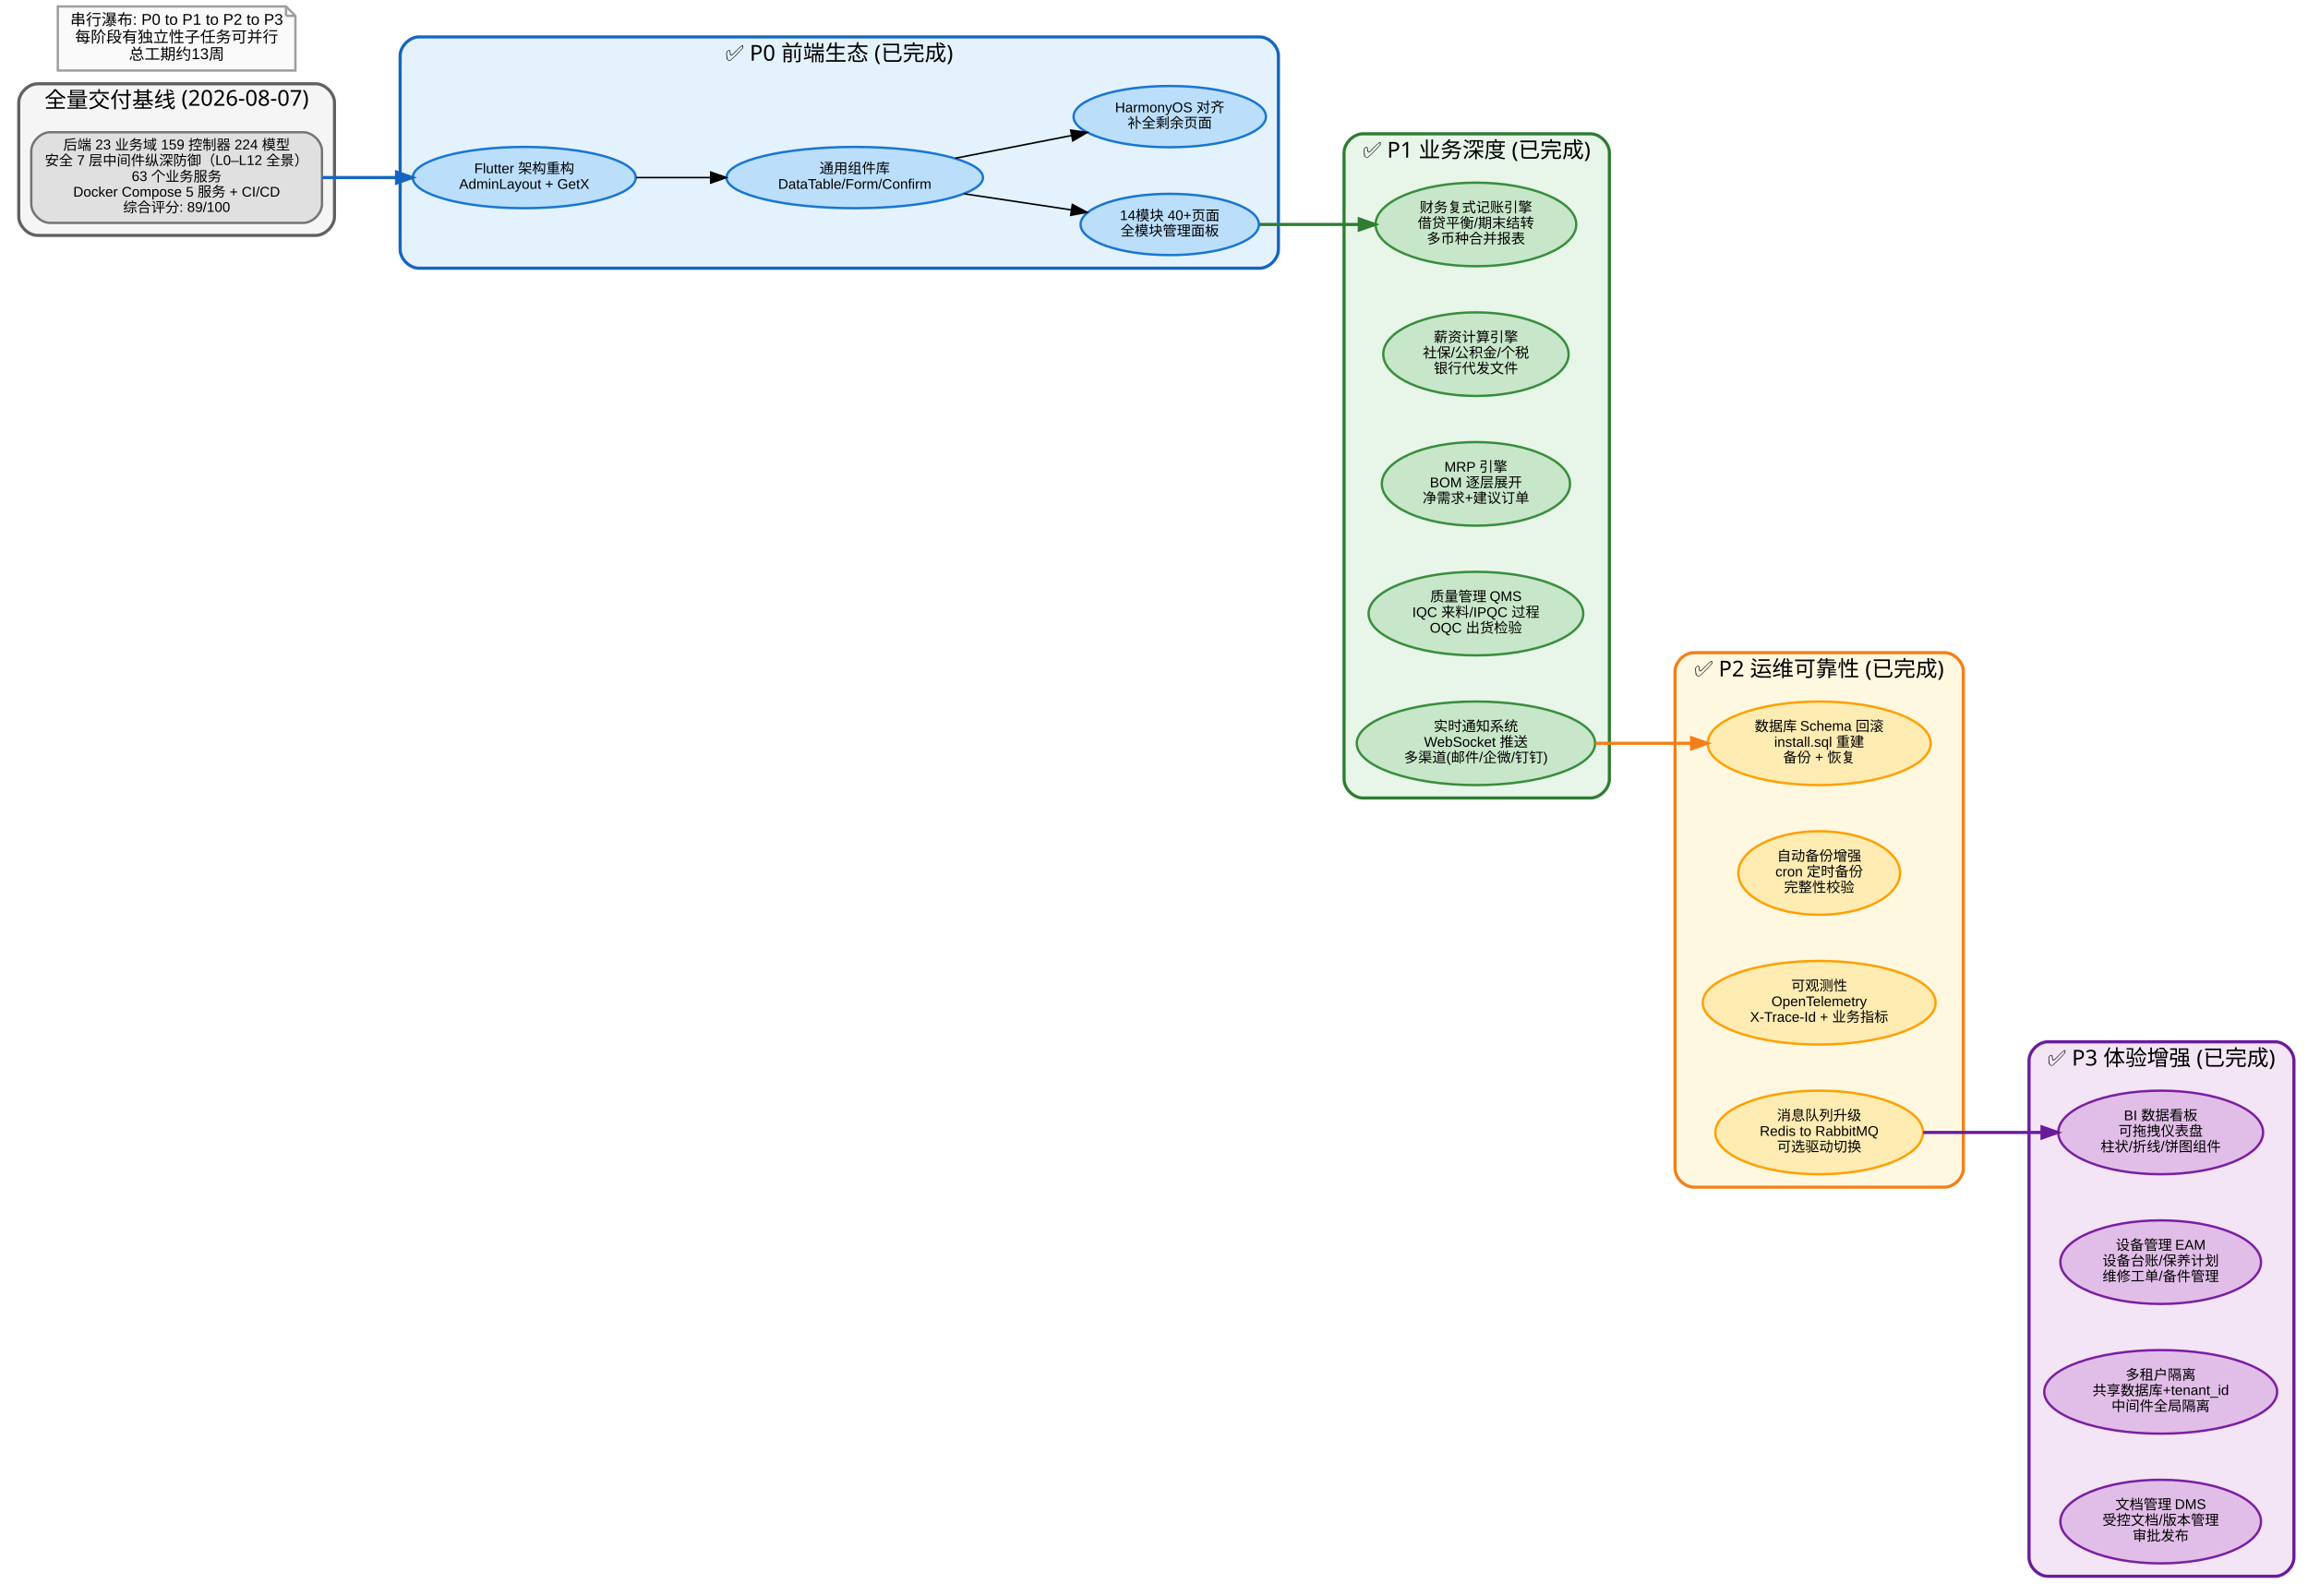
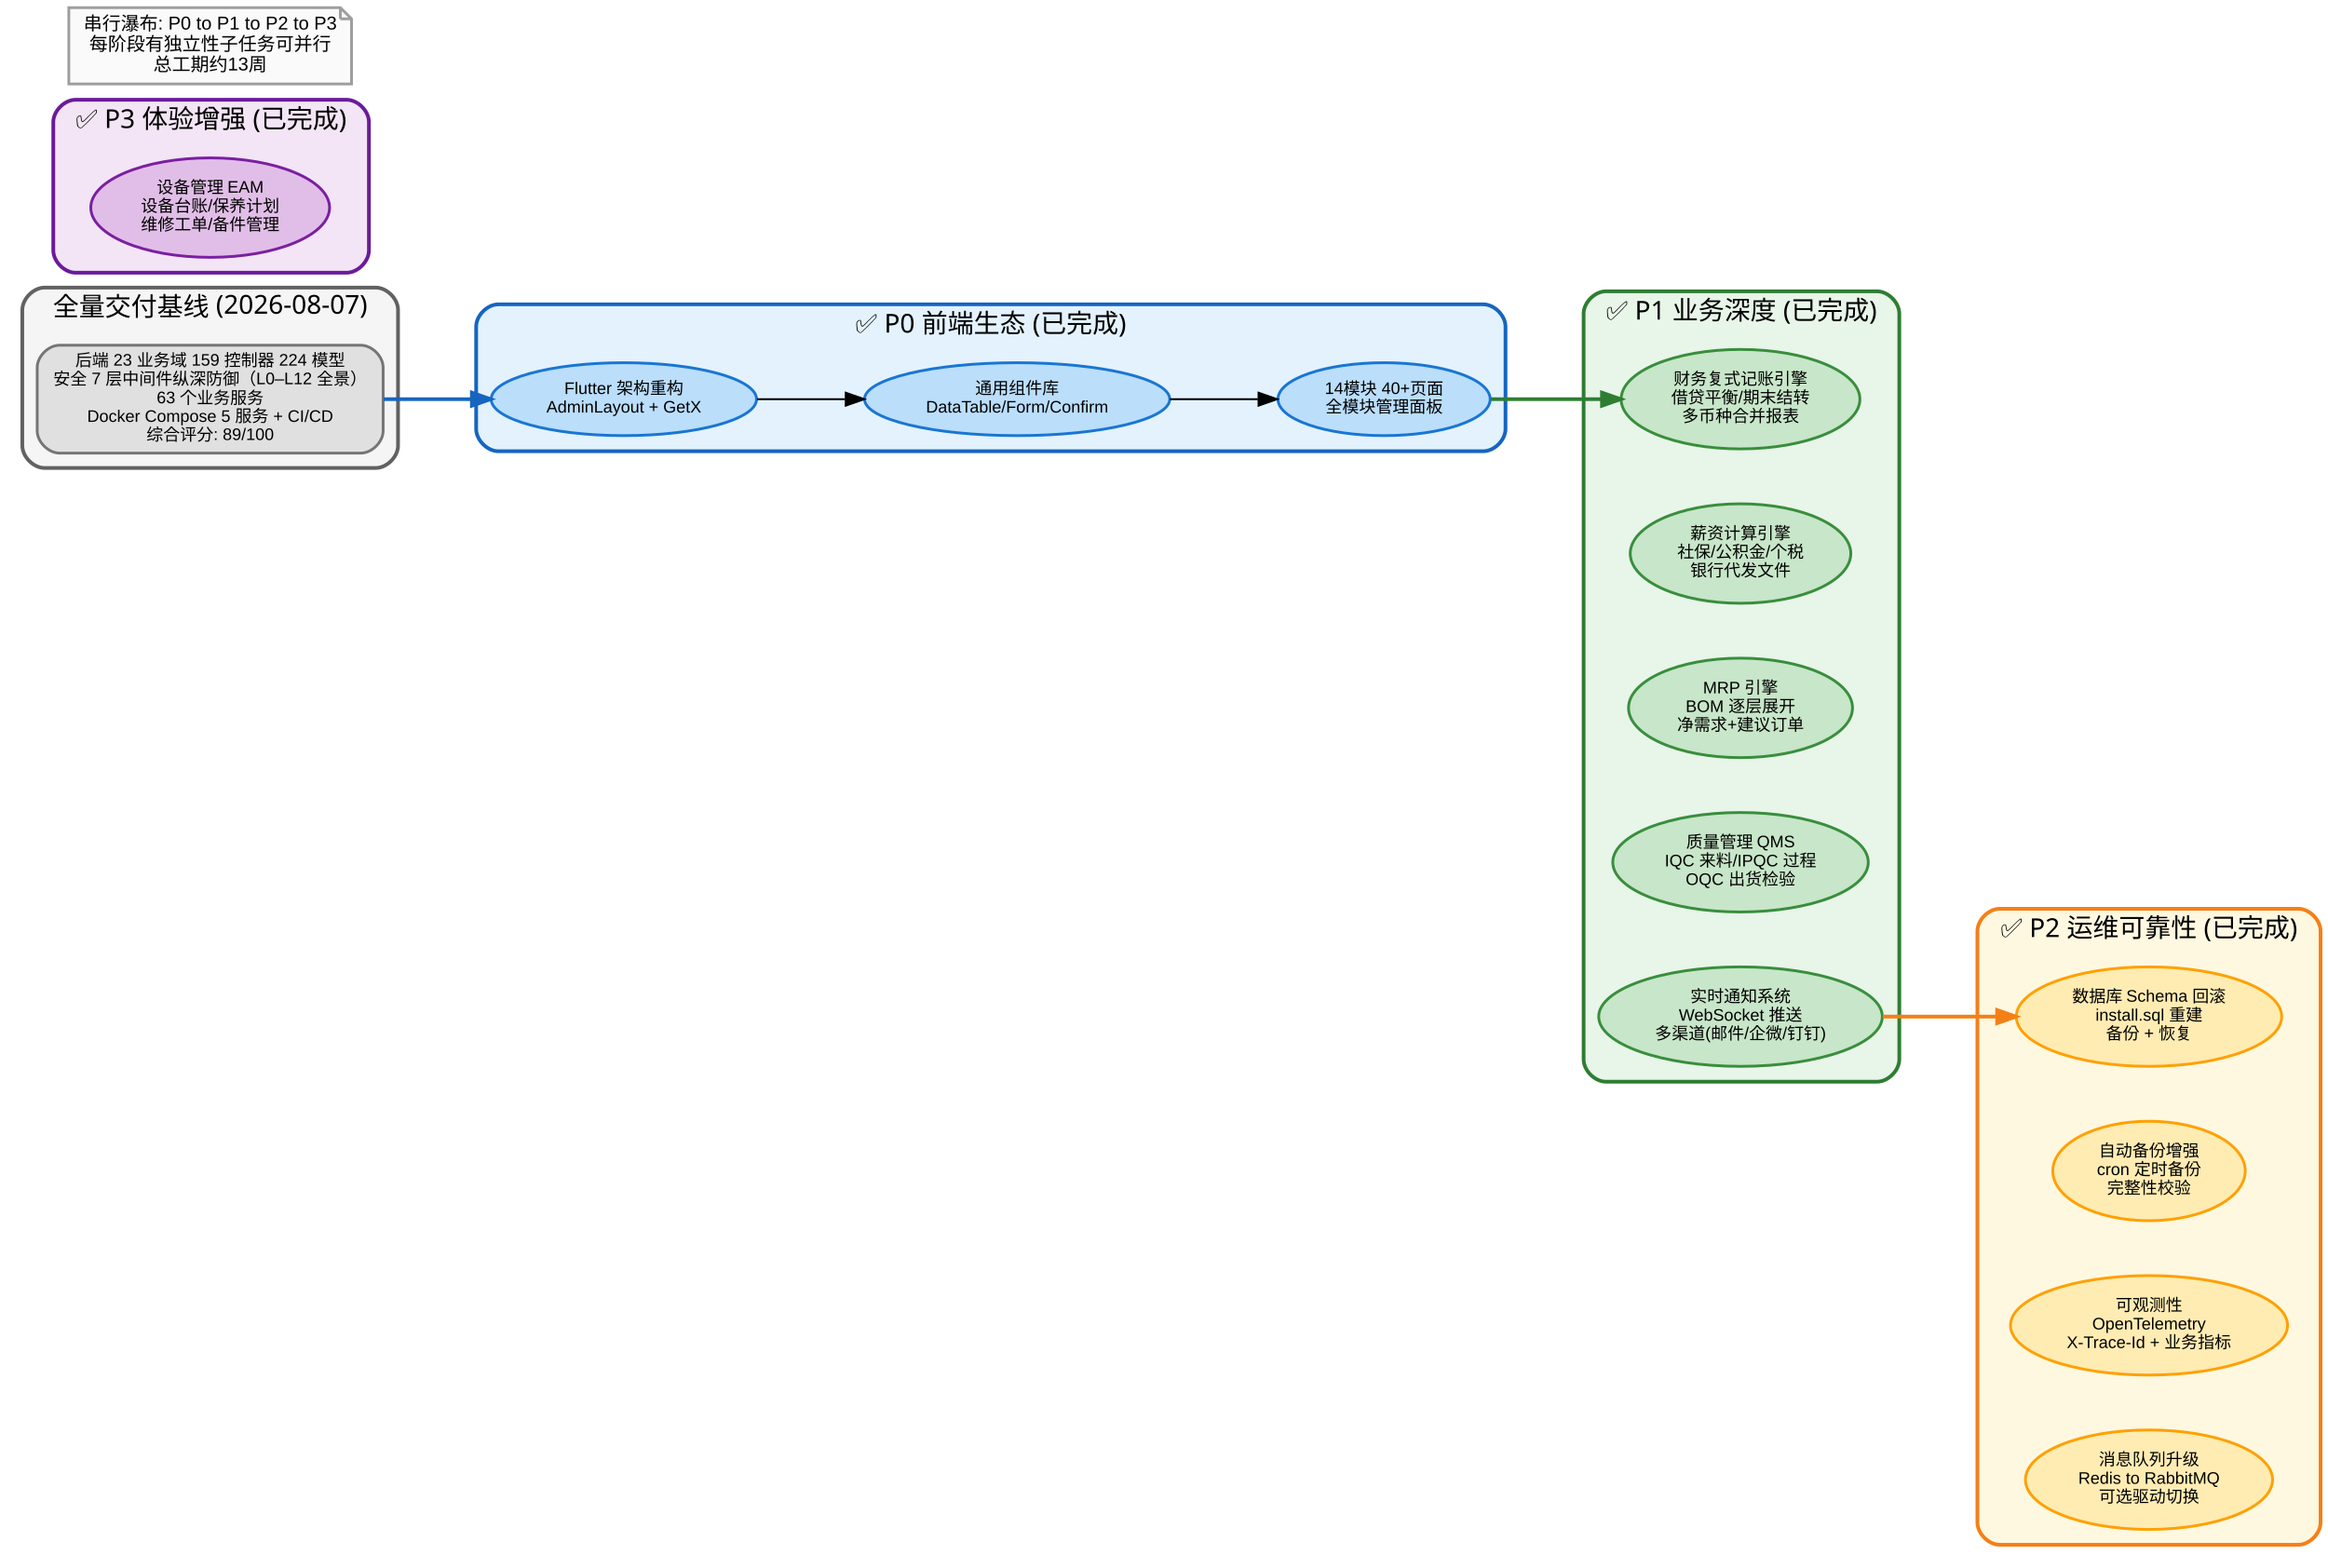
- <svg xmlns="http://www.w3.org/2000/svg" width="1477pt" height="1021pt" viewBox="0.00 0.00 1476.64 1020.50">
-   <g id="graph0" class="graph" transform="scale(1 1) rotate(0) translate(4 1016.5)">
+ <svg xmlns="http://www.w3.org/2000/svg" width="1252pt" height="843pt" viewBox="0.00 0.00 1251.66 842.50">
+   <g id="graph0" class="graph" transform="scale(1 1) rotate(0) translate(4 838.5)">
    <g id="clust1" class="cluster">
-       <path fill="#e3f2fd" stroke="#1565c0" stroke-width="2" d="M264,-845C264,-845 801.92,-845 801.92,-845 807.92,-845 813.92,-851 813.92,-857 813.92,-857 813.92,-981 813.92,-981 813.92,-987 807.92,-993 801.92,-993 801.92,-993 264,-993 264,-993 258,-993 252,-987 252,-981 252,-981 252,-857 252,-857 252,-851 258,-845 264,-845" />
-       <text text-anchor="middle" x="532.96" y="-977.8" font-family="Arial Bold" font-size="14.00">✅ P0 前端生态 (已完成)</text>
+       <path fill="#e3f2fd" stroke="#1565c0" stroke-width="2" d="M264,-596C264,-596 793.44,-596 793.44,-596 799.44,-596 805.44,-602 805.44,-608 805.44,-608 805.44,-663 805.44,-663 805.44,-669 799.44,-675 793.44,-675 793.44,-675 264,-675 264,-675 258,-675 252,-669 252,-663 252,-663 252,-608 252,-608 252,-602 258,-596 264,-596" />
+       <text text-anchor="middle" x="528.72" y="-659.8" font-family="Arial Bold" font-size="14.00">✅ P0 前端生态 (已完成)</text>
    </g>
    <g id="clust2" class="cluster">
-       <path fill="#e8f5e9" stroke="#2e7d32" stroke-width="2" d="M867.92,-506C867.92,-506 1013.66,-506 1013.66,-506 1019.66,-506 1025.66,-512 1025.66,-518 1025.66,-518 1025.66,-919 1025.66,-919 1025.66,-925 1019.66,-931 1013.66,-931 1013.66,-931 867.92,-931 867.92,-931 861.92,-931 855.92,-925 855.92,-919 855.92,-919 855.92,-518 855.92,-518 855.92,-512 861.92,-506 867.92,-506" />
-       <text text-anchor="middle" x="940.79" y="-915.8" font-family="Arial Bold" font-size="14.00">✅ P1 业务深度 (已完成)</text>
+       <path fill="#e8f5e9" stroke="#2e7d32" stroke-width="2" d="M859.44,-257C859.44,-257 1005.17,-257 1005.17,-257 1011.17,-257 1017.17,-263 1017.17,-269 1017.17,-269 1017.17,-670 1017.17,-670 1017.17,-676 1011.17,-682 1005.17,-682 1005.17,-682 859.44,-682 859.44,-682 853.44,-682 847.44,-676 847.44,-670 847.44,-670 847.44,-269 847.44,-269 847.44,-263 853.44,-257 859.44,-257" />
+       <text text-anchor="middle" x="932.3" y="-666.8" font-family="Arial Bold" font-size="14.00">✅ P1 业务深度 (已完成)</text>
    </g>
    <g id="clust3" class="cluster">
-       <path fill="#fff8e1" stroke="#f57f17" stroke-width="2" d="M1079.66,-257C1079.66,-257 1240.15,-257 1240.15,-257 1246.15,-257 1252.15,-263 1252.15,-269 1252.15,-269 1252.15,-587 1252.15,-587 1252.15,-593 1246.15,-599 1240.15,-599 1240.15,-599 1079.66,-599 1079.66,-599 1073.66,-599 1067.66,-593 1067.66,-587 1067.66,-587 1067.66,-269 1067.66,-269 1067.66,-263 1073.66,-257 1079.66,-257" />
-       <text text-anchor="middle" x="1159.9" y="-583.8" font-family="Arial Bold" font-size="14.00">✅ P2 运维可靠性 (已完成)</text>
+       <path fill="#fff8e1" stroke="#f57f17" stroke-width="2" d="M1071.17,-8C1071.17,-8 1231.66,-8 1231.66,-8 1237.66,-8 1243.66,-14 1243.66,-20 1243.66,-20 1243.66,-338 1243.66,-338 1243.66,-344 1237.66,-350 1231.66,-350 1231.66,-350 1071.17,-350 1071.17,-350 1065.17,-350 1059.17,-344 1059.17,-338 1059.17,-338 1059.17,-20 1059.17,-20 1059.17,-14 1065.17,-8 1071.17,-8" />
+       <text text-anchor="middle" x="1151.42" y="-334.8" font-family="Arial Bold" font-size="14.00">✅ P2 运维可靠性 (已完成)</text>
    </g>
    <g id="clust4" class="cluster">
-       <path fill="#f3e5f5" stroke="#6a1b9a" stroke-width="2" d="M1306.15,-8C1306.15,-8 1451.64,-8 1451.64,-8 1457.64,-8 1463.64,-14 1463.64,-20 1463.64,-20 1463.64,-338 1463.64,-338 1463.64,-344 1457.64,-350 1451.64,-350 1451.64,-350 1306.15,-350 1306.15,-350 1300.15,-350 1294.15,-344 1294.15,-338 1294.15,-338 1294.15,-20 1294.15,-20 1294.15,-14 1300.15,-8 1306.15,-8" />
-       <text text-anchor="middle" x="1378.89" y="-334.8" font-family="Arial Bold" font-size="14.00">✅ P3 体验增强 (已完成)</text>
+       <path fill="#f3e5f5" stroke="#6a1b9a" stroke-width="2" d="M36.65,-692C36.65,-692 182.35,-692 182.35,-692 188.35,-692 194.35,-698 194.35,-704 194.35,-704 194.35,-773 194.35,-773 194.35,-779 188.35,-785 182.35,-785 182.35,-785 36.65,-785 36.65,-785 30.65,-785 24.65,-779 24.65,-773 24.65,-773 24.65,-704 24.65,-704 24.65,-698 30.65,-692 36.65,-692" />
+       <text text-anchor="middle" x="109.5" y="-769.8" font-family="Arial Bold" font-size="14.00">✅ P3 体验增强 (已完成)</text>
    </g>
    <g id="clust5" class="cluster">
-       <path fill="#f5f5f5" stroke="#616161" stroke-width="2" d="M20,-866C20,-866 198,-866 198,-866 204,-866 210,-872 210,-878 210,-878 210,-951 210,-951 210,-957 204,-963 198,-963 198,-963 20,-963 20,-963 14,-963 8,-957 8,-951 8,-951 8,-878 8,-878 8,-872 14,-866 20,-866" />
-       <text text-anchor="middle" x="109" y="-947.8" font-family="Arial Bold" font-size="14.00">全量交付基线 (2026-08-07)</text>
+       <path fill="#f5f5f5" stroke="#616161" stroke-width="2" d="M20,-587C20,-587 198,-587 198,-587 204,-587 210,-593 210,-599 210,-599 210,-672 210,-672 210,-678 204,-684 198,-684 198,-684 20,-684 20,-684 14,-684 8,-678 8,-672 8,-672 8,-599 8,-599 8,-593 14,-587 20,-587" />
+       <text text-anchor="middle" x="109" y="-668.8" font-family="Arial Bold" font-size="14.00">全量交付基线 (2026-08-07)</text>
    </g>
    <g id="node1" class="node">
-       <ellipse fill="#bbdefb" stroke="#1976d2" stroke-width="1.5" cx="331.42" cy="-903" rx="71.34" ry="19.6" />
-       <text text-anchor="middle" x="331.42" y="-905.8" font-family="Arial" font-size="9.00">Flutter 架构重构</text>
-       <text text-anchor="middle" x="331.42" y="-895.8" font-family="Arial" font-size="9.00">AdminLayout + GetX</text>
+       <ellipse fill="#bbdefb" stroke="#1976d2" stroke-width="1.5" cx="331.42" cy="-624" rx="71.34" ry="19.6" />
+       <text text-anchor="middle" x="331.42" y="-626.8" font-family="Arial" font-size="9.00">Flutter 架构重构</text>
+       <text text-anchor="middle" x="331.42" y="-616.8" font-family="Arial" font-size="9.00">AdminLayout + GetX</text>
    </g>
    <g id="node2" class="node">
-       <ellipse fill="#bbdefb" stroke="#1976d2" stroke-width="1.5" cx="542.86" cy="-903" rx="82.05" ry="19.6" />
-       <text text-anchor="middle" x="542.86" y="-905.8" font-family="Arial" font-size="9.00">通用组件库</text>
-       <text text-anchor="middle" x="542.86" y="-895.8" font-family="Arial" font-size="9.00">DataTable/Form/Confirm</text>
+       <ellipse fill="#bbdefb" stroke="#1976d2" stroke-width="1.5" cx="542.86" cy="-624" rx="82.05" ry="19.6" />
+       <text text-anchor="middle" x="542.86" y="-626.8" font-family="Arial" font-size="9.00">通用组件库</text>
+       <text text-anchor="middle" x="542.86" y="-616.8" font-family="Arial" font-size="9.00">DataTable/Form/Confirm</text>
    </g>
    <g id="edge1" class="edge">
-       <path fill="none" stroke="black" d="M403.03,-903C418.23,-903 434.5,-903 450.36,-903" />
-       <polygon fill="black" stroke="black" points="450.71,-906.5 460.71,-903 450.71,-899.5 450.71,-906.5" />
+       <path fill="none" stroke="black" d="M403.03,-624C418.23,-624 434.5,-624 450.36,-624" />
+       <polygon fill="black" stroke="black" points="450.71,-627.5 460.71,-624 450.71,-620.5 450.71,-627.5" />
    </g>
    <g id="node3" class="node">
-       <ellipse fill="#bbdefb" stroke="#1976d2" stroke-width="1.5" cx="744.4" cy="-873" rx="57.05" ry="19.6" />
-       <text text-anchor="middle" x="744.4" y="-875.8" font-family="Arial" font-size="9.00">14模块 40+页面</text>
-       <text text-anchor="middle" x="744.4" y="-865.8" font-family="Arial" font-size="9.00">全模块管理面板</text>
+       <ellipse fill="#bbdefb" stroke="#1976d2" stroke-width="1.5" cx="740.16" cy="-624" rx="57.05" ry="19.6" />
+       <text text-anchor="middle" x="740.16" y="-626.8" font-family="Arial" font-size="9.00">14模块 40+页面</text>
+       <text text-anchor="middle" x="740.16" y="-616.8" font-family="Arial" font-size="9.00">全模块管理面板</text>
    </g>
    <g id="edge2" class="edge">
-       <path fill="none" stroke="black" d="M612.81,-892.63C635.08,-889.29 659.62,-885.6 681.36,-882.33" />
-       <polygon fill="black" stroke="black" points="682.09,-885.76 691.46,-880.81 681.05,-878.84 682.09,-885.76" />
+       <path fill="none" stroke="black" d="M624.99,-624C640.74,-624 657.08,-624 672.31,-624" />
+       <polygon fill="black" stroke="black" points="672.66,-627.5 682.66,-624 672.66,-620.5 672.66,-627.5" />
    </g>
    <g id="node4" class="node">
-       <ellipse fill="#bbdefb" stroke="#1976d2" stroke-width="1.5" cx="744.4" cy="-942" rx="61.54" ry="19.6" />
-       <text text-anchor="middle" x="744.4" y="-944.8" font-family="Arial" font-size="9.00">HarmonyOS 对齐</text>
-       <text text-anchor="middle" x="744.4" y="-934.8" font-family="Arial" font-size="9.00">补全剩余页面</text>
+       <ellipse fill="#c8e6c9" stroke="#388e3c" stroke-width="1.5" cx="931.8" cy="-624" rx="64.19" ry="26.74" />
+       <text text-anchor="middle" x="931.8" y="-631.8" font-family="Arial" font-size="9.00">财务复式记账引擎</text>
+       <text text-anchor="middle" x="931.8" y="-621.8" font-family="Arial" font-size="9.00">借贷平衡/期末结转</text>
+       <text text-anchor="middle" x="931.8" y="-611.8" font-family="Arial" font-size="9.00">多币种合并报表</text>
+     </g>
+     <g id="edge4" class="edge">
+       <path fill="none" stroke="#2e7d32" stroke-width="2" d="M797.55,-624C816.23,-624 837.32,-624 857.11,-624" />
+       <polygon fill="#2e7d32" stroke="#2e7d32" stroke-width="2" points="857.32,-627.5 867.32,-624 857.32,-620.5 857.32,-627.5" />
+     </g>
+     <g id="node5" class="node">
+       <ellipse fill="#c8e6c9" stroke="#388e3c" stroke-width="1.5" cx="931.8" cy="-541" rx="59.29" ry="26.74" />
+       <text text-anchor="middle" x="931.8" y="-548.8" font-family="Arial" font-size="9.00">薪资计算引擎</text>
+       <text text-anchor="middle" x="931.8" y="-538.8" font-family="Arial" font-size="9.00">社保/公积金/个税</text>
+       <text text-anchor="middle" x="931.8" y="-528.8" font-family="Arial" font-size="9.00">银行代发文件</text>
+     </g>
+     <g id="node6" class="node">
+       <ellipse fill="#c8e6c9" stroke="#388e3c" stroke-width="1.5" cx="931.8" cy="-458" rx="60.21" ry="26.74" />
+       <text text-anchor="middle" x="931.8" y="-465.8" font-family="Arial" font-size="9.00">MRP 引擎</text>
+       <text text-anchor="middle" x="931.8" y="-455.8" font-family="Arial" font-size="9.00">BOM 逐层展开</text>
+       <text text-anchor="middle" x="931.8" y="-445.8" font-family="Arial" font-size="9.00">净需求+建议订单</text>
+     </g>
+     <g id="node7" class="node">
+       <ellipse fill="#c8e6c9" stroke="#388e3c" stroke-width="1.5" cx="931.8" cy="-375" rx="68.68" ry="26.74" />
+       <text text-anchor="middle" x="931.8" y="-382.8" font-family="Arial" font-size="9.00">质量管理 QMS</text>
+       <text text-anchor="middle" x="931.8" y="-372.8" font-family="Arial" font-size="9.00">IQC 来料/IPQC 过程</text>
+       <text text-anchor="middle" x="931.8" y="-362.8" font-family="Arial" font-size="9.00">OQC 出货检验</text>
+     </g>
+     <g id="node8" class="node">
+       <ellipse fill="#c8e6c9" stroke="#388e3c" stroke-width="1.5" cx="931.8" cy="-292" rx="76.24" ry="26.74" />
+       <text text-anchor="middle" x="931.8" y="-299.8" font-family="Arial" font-size="9.00">实时通知系统</text>
+       <text text-anchor="middle" x="931.8" y="-289.8" font-family="Arial" font-size="9.00">WebSocket 推送</text>
+       <text text-anchor="middle" x="931.8" y="-279.8" font-family="Arial" font-size="9.00">多渠道(邮件/企微/钉钉)</text>
+     </g>
+     <g id="node9" class="node">
+       <ellipse fill="#ffecb3" stroke="#ffa000" stroke-width="1.5" cx="1151.42" cy="-292" rx="71.34" ry="26.74" />
+       <text text-anchor="middle" x="1151.42" y="-299.8" font-family="Arial" font-size="9.00">数据库 Schema 回滚</text>
+       <text text-anchor="middle" x="1151.42" y="-289.8" font-family="Arial" font-size="9.00">install.sql 重建</text>
+       <text text-anchor="middle" x="1151.42" y="-279.8" font-family="Arial" font-size="9.00">备份 + 恢复</text>
+     </g>
+     <g id="edge5" class="edge">
+       <path fill="none" stroke="#f57f17" stroke-width="2" d="M1008.3,-292C1028.15,-292 1049.64,-292 1069.74,-292" />
+       <polygon fill="#f57f17" stroke="#f57f17" stroke-width="2" points="1069.8,-295.5 1079.8,-292 1069.8,-288.5 1069.8,-295.5" />
+     </g>
+     <g id="node10" class="node">
+       <ellipse fill="#ffecb3" stroke="#ffa000" stroke-width="1.5" cx="1151.42" cy="-209" rx="51.74" ry="26.74" />
+       <text text-anchor="middle" x="1151.42" y="-216.8" font-family="Arial" font-size="9.00">自动备份增强</text>
+       <text text-anchor="middle" x="1151.42" y="-206.8" font-family="Arial" font-size="9.00">cron 定时备份</text>
+       <text text-anchor="middle" x="1151.42" y="-196.8" font-family="Arial" font-size="9.00">完整性校验</text>
+     </g>
+     <g id="node11" class="node">
+       <ellipse fill="#ffecb3" stroke="#ffa000" stroke-width="1.5" cx="1151.42" cy="-126" rx="74.49" ry="26.74" />
+       <text text-anchor="middle" x="1151.42" y="-133.8" font-family="Arial" font-size="9.00">可观测性</text>
+       <text text-anchor="middle" x="1151.42" y="-123.8" font-family="Arial" font-size="9.00">OpenTelemetry</text>
+       <text text-anchor="middle" x="1151.42" y="-113.8" font-family="Arial" font-size="9.00">X-Trace-Id + 业务指标</text>
+     </g>
+     <g id="node12" class="node">
+       <ellipse fill="#ffecb3" stroke="#ffa000" stroke-width="1.5" cx="1151.42" cy="-43" rx="66.44" ry="26.74" />
+       <text text-anchor="middle" x="1151.42" y="-50.8" font-family="Arial" font-size="9.00">消息队列升级</text>
+       <text text-anchor="middle" x="1151.42" y="-40.8" font-family="Arial" font-size="9.00">Redis to RabbitMQ</text>
+       <text text-anchor="middle" x="1151.42" y="-30.8" font-family="Arial" font-size="9.00">可选驱动切换</text>
+     </g>
+     <g id="node13" class="node">
+       <ellipse fill="#e1bee7" stroke="#7b1fa2" stroke-width="1.5" cx="109" cy="-727" rx="64.19" ry="26.74" />
+       <text text-anchor="middle" x="109" y="-734.8" font-family="Arial" font-size="9.00">设备管理 EAM</text>
+       <text text-anchor="middle" x="109" y="-724.8" font-family="Arial" font-size="9.00">设备台账/保养计划</text>
+       <text text-anchor="middle" x="109" y="-714.8" font-family="Arial" font-size="9.00">维修工单/备件管理</text>
+     </g>
+     <g id="node14" class="node">
+       <path fill="#e0e0e0" stroke="#757575" stroke-width="1.5" d="M190,-653C190,-653 28,-653 28,-653 22,-653 16,-647 16,-641 16,-641 16,-607 16,-607 16,-601 22,-595 28,-595 28,-595 190,-595 190,-595 196,-595 202,-601 202,-607 202,-607 202,-641 202,-641 202,-647 196,-653 190,-653" />
+       <text text-anchor="middle" x="109" y="-641.8" font-family="Arial" font-size="9.00">后端 23 业务域 159 控制器 224 模型</text>
+       <text text-anchor="middle" x="109" y="-631.8" font-family="Arial" font-size="9.00">安全 7 层中间件纵深防御（L0–L12 全景）</text>
+       <text text-anchor="middle" x="109" y="-621.8" font-family="Arial" font-size="9.00">63 个业务服务</text>
+       <text text-anchor="middle" x="109" y="-611.8" font-family="Arial" font-size="9.00">Docker Compose 5 服务 + CI/CD</text>
+       <text text-anchor="middle" x="109" y="-601.8" font-family="Arial" font-size="9.00">综合评分: 89/100</text>
    </g>
    <g id="edge3" class="edge">
-       <path fill="none" stroke="black" d="M607.27,-915.39C631.04,-920.04 657.99,-925.31 681.61,-929.92" />
-       <polygon fill="black" stroke="black" points="681.02,-933.37 691.51,-931.86 682.36,-926.5 681.02,-933.37" />
-     </g>
-     <g id="node5" class="node">
-       <ellipse fill="#c8e6c9" stroke="#388e3c" stroke-width="1.5" cx="940.29" cy="-873" rx="64.19" ry="26.74" />
-       <text text-anchor="middle" x="940.29" y="-880.8" font-family="Arial" font-size="9.00">财务复式记账引擎</text>
-       <text text-anchor="middle" x="940.29" y="-870.8" font-family="Arial" font-size="9.00">借贷平衡/期末结转</text>
-       <text text-anchor="middle" x="940.29" y="-860.8" font-family="Arial" font-size="9.00">多币种合并报表</text>
-     </g>
-     <g id="edge5" class="edge">
-       <path fill="none" stroke="#2e7d32" stroke-width="2" d="M801.74,-873C821.63,-873 844.3,-873 865.43,-873" />
-       <polygon fill="#2e7d32" stroke="#2e7d32" stroke-width="2" points="865.65,-876.5 875.65,-873 865.65,-869.5 865.65,-876.5" />
-     </g>
-     <g id="node6" class="node">
-       <ellipse fill="#c8e6c9" stroke="#388e3c" stroke-width="1.5" cx="940.29" cy="-790" rx="59.29" ry="26.74" />
-       <text text-anchor="middle" x="940.29" y="-797.8" font-family="Arial" font-size="9.00">薪资计算引擎</text>
-       <text text-anchor="middle" x="940.29" y="-787.8" font-family="Arial" font-size="9.00">社保/公积金/个税</text>
-       <text text-anchor="middle" x="940.29" y="-777.8" font-family="Arial" font-size="9.00">银行代发文件</text>
-     </g>
-     <g id="node7" class="node">
-       <ellipse fill="#c8e6c9" stroke="#388e3c" stroke-width="1.5" cx="940.29" cy="-707" rx="60.21" ry="26.74" />
-       <text text-anchor="middle" x="940.29" y="-714.8" font-family="Arial" font-size="9.00">MRP 引擎</text>
-       <text text-anchor="middle" x="940.29" y="-704.8" font-family="Arial" font-size="9.00">BOM 逐层展开</text>
-       <text text-anchor="middle" x="940.29" y="-694.8" font-family="Arial" font-size="9.00">净需求+建议订单</text>
-     </g>
-     <g id="node8" class="node">
-       <ellipse fill="#c8e6c9" stroke="#388e3c" stroke-width="1.5" cx="940.29" cy="-624" rx="68.68" ry="26.74" />
-       <text text-anchor="middle" x="940.29" y="-631.8" font-family="Arial" font-size="9.00">质量管理 QMS</text>
-       <text text-anchor="middle" x="940.29" y="-621.8" font-family="Arial" font-size="9.00">IQC 来料/IPQC 过程</text>
-       <text text-anchor="middle" x="940.29" y="-611.8" font-family="Arial" font-size="9.00">OQC 出货检验</text>
-     </g>
-     <g id="node9" class="node">
-       <ellipse fill="#c8e6c9" stroke="#388e3c" stroke-width="1.5" cx="940.29" cy="-541" rx="76.24" ry="26.74" />
-       <text text-anchor="middle" x="940.29" y="-548.8" font-family="Arial" font-size="9.00">实时通知系统</text>
-       <text text-anchor="middle" x="940.29" y="-538.8" font-family="Arial" font-size="9.00">WebSocket 推送</text>
-       <text text-anchor="middle" x="940.29" y="-528.8" font-family="Arial" font-size="9.00">多渠道(邮件/企微/钉钉)</text>
-     </g>
-     <g id="node10" class="node">
-       <ellipse fill="#ffecb3" stroke="#ffa000" stroke-width="1.5" cx="1159.9" cy="-541" rx="71.34" ry="26.74" />
-       <text text-anchor="middle" x="1159.9" y="-548.8" font-family="Arial" font-size="9.00">数据库 Schema 回滚</text>
-       <text text-anchor="middle" x="1159.9" y="-538.8" font-family="Arial" font-size="9.00">install.sql 重建</text>
-       <text text-anchor="middle" x="1159.9" y="-528.8" font-family="Arial" font-size="9.00">备份 + 恢复</text>
-     </g>
-     <g id="edge6" class="edge">
-       <path fill="none" stroke="#f57f17" stroke-width="2" d="M1016.79,-541C1036.64,-541 1058.12,-541 1078.23,-541" />
-       <polygon fill="#f57f17" stroke="#f57f17" stroke-width="2" points="1078.29,-544.5 1088.29,-541 1078.29,-537.5 1078.29,-544.5" />
-     </g>
-     <g id="node11" class="node">
-       <ellipse fill="#ffecb3" stroke="#ffa000" stroke-width="1.5" cx="1159.9" cy="-458" rx="51.74" ry="26.74" />
-       <text text-anchor="middle" x="1159.9" y="-465.8" font-family="Arial" font-size="9.00">自动备份增强</text>
-       <text text-anchor="middle" x="1159.9" y="-455.8" font-family="Arial" font-size="9.00">cron 定时备份</text>
-       <text text-anchor="middle" x="1159.9" y="-445.8" font-family="Arial" font-size="9.00">完整性校验</text>
-     </g>
-     <g id="node12" class="node">
-       <ellipse fill="#ffecb3" stroke="#ffa000" stroke-width="1.5" cx="1159.9" cy="-375" rx="74.49" ry="26.74" />
-       <text text-anchor="middle" x="1159.9" y="-382.8" font-family="Arial" font-size="9.00">可观测性</text>
-       <text text-anchor="middle" x="1159.9" y="-372.8" font-family="Arial" font-size="9.00">OpenTelemetry</text>
-       <text text-anchor="middle" x="1159.9" y="-362.8" font-family="Arial" font-size="9.00">X-Trace-Id + 业务指标</text>
-     </g>
-     <g id="node13" class="node">
-       <ellipse fill="#ffecb3" stroke="#ffa000" stroke-width="1.5" cx="1159.9" cy="-292" rx="66.44" ry="26.74" />
-       <text text-anchor="middle" x="1159.9" y="-299.8" font-family="Arial" font-size="9.00">消息队列升级</text>
-       <text text-anchor="middle" x="1159.9" y="-289.8" font-family="Arial" font-size="9.00">Redis to RabbitMQ</text>
-       <text text-anchor="middle" x="1159.9" y="-279.8" font-family="Arial" font-size="9.00">可选驱动切换</text>
-     </g>
-     <g id="node14" class="node">
-       <ellipse fill="#e1bee7" stroke="#7b1fa2" stroke-width="1.5" cx="1378.39" cy="-292" rx="65.52" ry="26.74" />
-       <text text-anchor="middle" x="1378.39" y="-299.8" font-family="Arial" font-size="9.00">BI 数据看板</text>
-       <text text-anchor="middle" x="1378.39" y="-289.8" font-family="Arial" font-size="9.00">可拖拽仪表盘</text>
-       <text text-anchor="middle" x="1378.39" y="-279.8" font-family="Arial" font-size="9.00">柱状/折线/饼图组件</text>
-     </g>
-     <g id="edge7" class="edge">
-       <path fill="none" stroke="#6a1b9a" stroke-width="2" d="M1226.44,-292C1250.4,-292 1277.68,-292 1302.39,-292" />
-       <polygon fill="#6a1b9a" stroke="#6a1b9a" stroke-width="2" points="1302.45,-295.5 1312.45,-292 1302.45,-288.5 1302.45,-295.5" />
+       <path fill="none" stroke="#1565c0" stroke-width="2" d="M202.2,-624C217.97,-624 234.25,-624 249.7,-624" />
+       <polygon fill="#1565c0" stroke="#1565c0" stroke-width="2" points="249.71,-627.5 259.71,-624 249.71,-620.5 249.71,-627.5" />
    </g>
    <g id="node15" class="node">
-       <ellipse fill="#e1bee7" stroke="#7b1fa2" stroke-width="1.5" cx="1378.39" cy="-209" rx="64.19" ry="26.74" />
-       <text text-anchor="middle" x="1378.39" y="-216.8" font-family="Arial" font-size="9.00">设备管理 EAM</text>
-       <text text-anchor="middle" x="1378.39" y="-206.8" font-family="Arial" font-size="9.00">设备台账/保养计划</text>
-       <text text-anchor="middle" x="1378.39" y="-196.8" font-family="Arial" font-size="9.00">维修工单/备件管理</text>
-     </g>
-     <g id="node16" class="node">
-       <ellipse fill="#e1bee7" stroke="#7b1fa2" stroke-width="1.5" cx="1378.39" cy="-126" rx="74.49" ry="26.74" />
-       <text text-anchor="middle" x="1378.39" y="-133.8" font-family="Arial" font-size="9.00">多租户隔离</text>
-       <text text-anchor="middle" x="1378.39" y="-123.8" font-family="Arial" font-size="9.00">共享数据库+tenant_id</text>
-       <text text-anchor="middle" x="1378.39" y="-113.8" font-family="Arial" font-size="9.00">中间件全局隔离</text>
-     </g>
-     <g id="node17" class="node">
-       <ellipse fill="#e1bee7" stroke="#7b1fa2" stroke-width="1.5" cx="1378.39" cy="-43" rx="64.19" ry="26.74" />
-       <text text-anchor="middle" x="1378.39" y="-50.8" font-family="Arial" font-size="9.00">文档管理 DMS</text>
-       <text text-anchor="middle" x="1378.39" y="-40.8" font-family="Arial" font-size="9.00">受控文档/版本管理</text>
-       <text text-anchor="middle" x="1378.39" y="-30.8" font-family="Arial" font-size="9.00">审批发布</text>
-     </g>
-     <g id="node18" class="node">
-       <path fill="#e0e0e0" stroke="#757575" stroke-width="1.5" d="M190,-932C190,-932 28,-932 28,-932 22,-932 16,-926 16,-920 16,-920 16,-886 16,-886 16,-880 22,-874 28,-874 28,-874 190,-874 190,-874 196,-874 202,-880 202,-886 202,-886 202,-920 202,-920 202,-926 196,-932 190,-932" />
-       <text text-anchor="middle" x="109" y="-920.8" font-family="Arial" font-size="9.00">后端 23 业务域 159 控制器 224 模型</text>
-       <text text-anchor="middle" x="109" y="-910.8" font-family="Arial" font-size="9.00">安全 7 层中间件纵深防御（L0–L12 全景）</text>
-       <text text-anchor="middle" x="109" y="-900.8" font-family="Arial" font-size="9.00">63 个业务服务</text>
-       <text text-anchor="middle" x="109" y="-890.8" font-family="Arial" font-size="9.00">Docker Compose 5 服务 + CI/CD</text>
-       <text text-anchor="middle" x="109" y="-880.8" font-family="Arial" font-size="9.00">综合评分: 89/100</text>
-     </g>
-     <g id="edge4" class="edge">
-       <path fill="none" stroke="#1565c0" stroke-width="2" d="M202.2,-903C217.97,-903 234.25,-903 249.7,-903" />
-       <polygon fill="#1565c0" stroke="#1565c0" stroke-width="2" points="249.71,-906.5 259.71,-903 249.71,-899.5 249.71,-906.5" />
-     </g>
-     <g id="node19" class="node">
-       <polygon fill="#fafafa" stroke="#9e9e9e" stroke-width="1.5" points="179,-1012.5 33,-1012.5 33,-971.5 185,-971.5 185,-1006.5 179,-1012.5" />
-       <polyline fill="none" stroke="#9e9e9e" stroke-width="1.5" points="179,-1012.5 179,-1006.5 " />
-       <polyline fill="none" stroke="#9e9e9e" stroke-width="1.5" points="185,-1006.5 179,-1006.5 " />
-       <text text-anchor="middle" x="109" y="-1000.5" font-family="Arial" font-size="10.00">串行瀑布: P0 to P1 to P2 to P3</text>
-       <text text-anchor="middle" x="109" y="-989.5" font-family="Arial" font-size="10.00">每阶段有独立性子任务可并行</text>
-       <text text-anchor="middle" x="109" y="-978.5" font-family="Arial" font-size="10.00">总工期约13周</text>
+       <polygon fill="#fafafa" stroke="#9e9e9e" stroke-width="1.5" points="179,-834.5 33,-834.5 33,-793.5 185,-793.5 185,-828.5 179,-834.5" />
+       <polyline fill="none" stroke="#9e9e9e" stroke-width="1.5" points="179,-834.5 179,-828.5 " />
+       <polyline fill="none" stroke="#9e9e9e" stroke-width="1.5" points="185,-828.5 179,-828.5 " />
+       <text text-anchor="middle" x="109" y="-822.5" font-family="Arial" font-size="10.00">串行瀑布: P0 to P1 to P2 to P3</text>
+       <text text-anchor="middle" x="109" y="-811.5" font-family="Arial" font-size="10.00">每阶段有独立性子任务可并行</text>
+       <text text-anchor="middle" x="109" y="-800.5" font-family="Arial" font-size="10.00">总工期约13周</text>
    </g>
  </g>
</svg>
